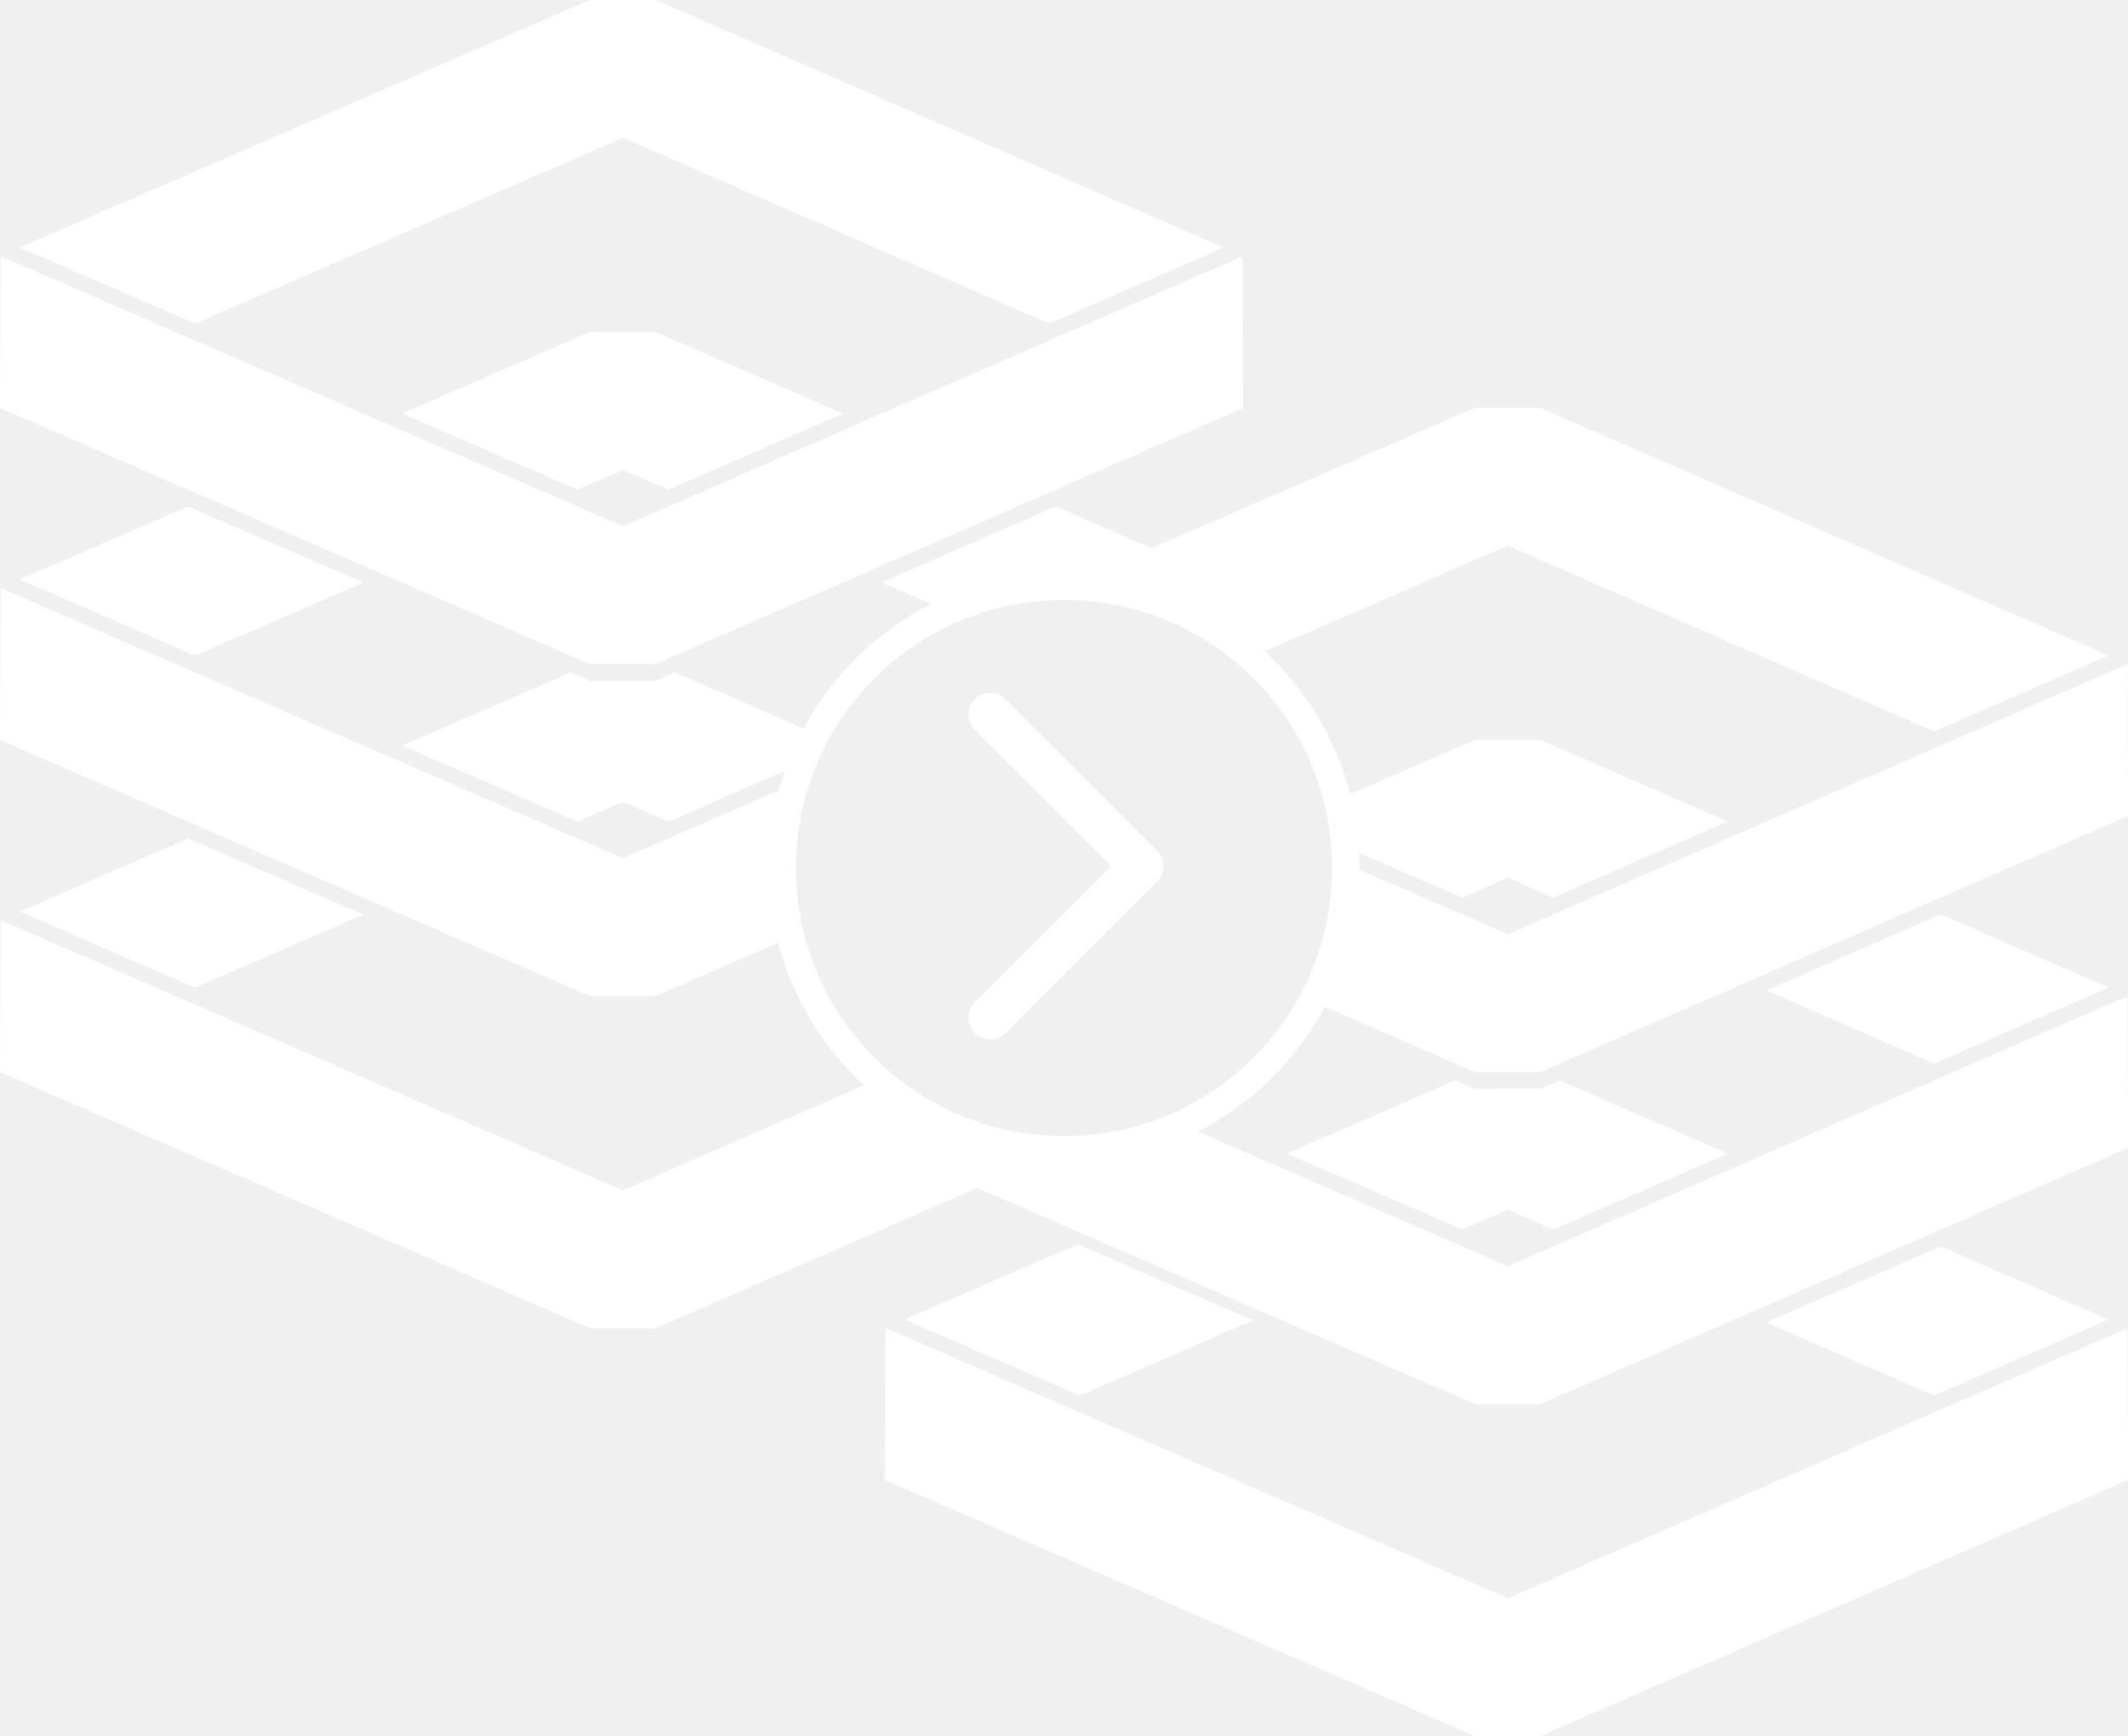
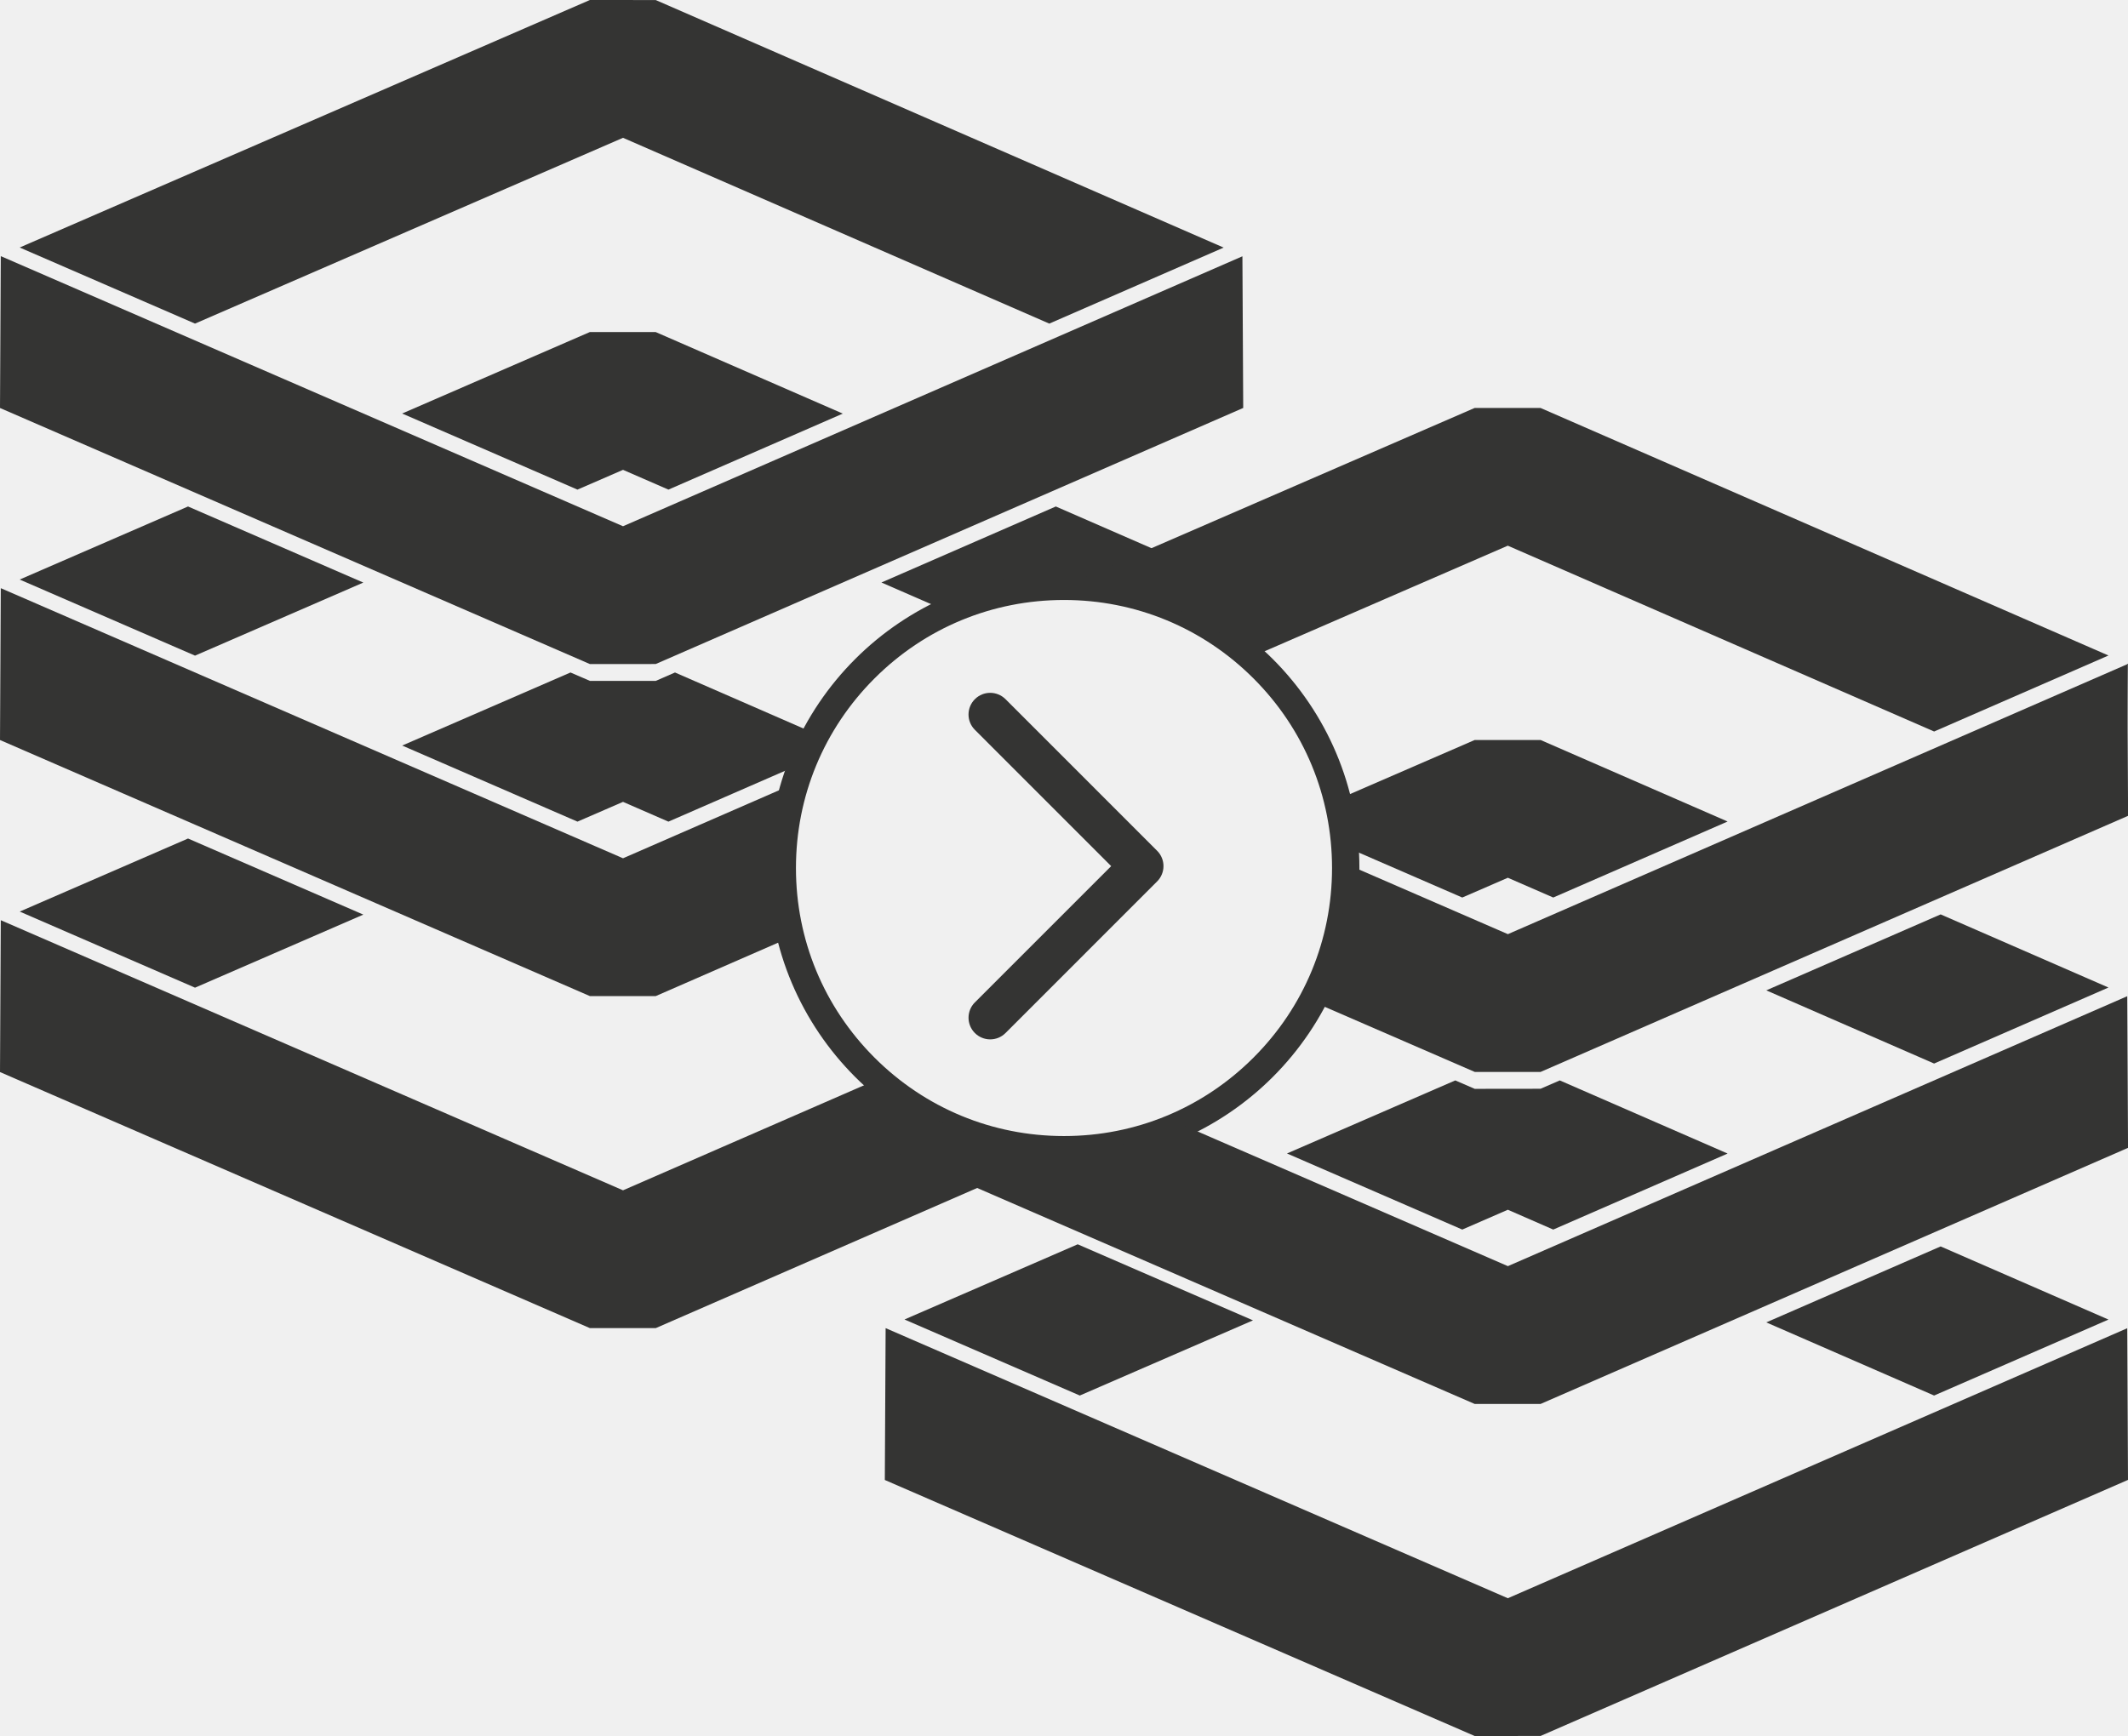
- <svg xmlns="http://www.w3.org/2000/svg" width="250" height="204" viewBox="0 0 250 204" fill="none">
-   <g clip-path="url(#clip0_963_124386)">
-     <path d="M67.84 57.534L73.194 55.21L78.528 57.534L99.013 48.602L77.037 39.021L69.301 39.016L47.246 48.592L67.84 57.534Z" fill="white" />
-     <path d="M22.911 38.027L73.193 16.195L123.271 38.027L143.756 29.095L77.036 0.005L69.3 0L2.312 29.085L22.911 38.027Z" fill="white" />
-     <path d="M103.555 68.448L111.281 71.816C115.466 69.909 120.107 68.834 124.996 68.834C132.965 68.834 140.285 71.663 146.011 76.364L146.05 69.112L124.04 59.516L103.555 68.448Z" fill="white" />
-     <path d="M22.911 77.043L42.683 68.458L22.089 59.516L2.312 68.101L22.911 77.043Z" fill="white" />
-     <path d="M67.839 96.555L73.193 94.231L78.527 96.555L93.366 90.085C92.38 93.221 91.846 96.559 91.846 100.022C91.846 100.354 91.85 100.686 91.86 101.018C92.019 95.683 93.44 90.659 95.837 86.24L79.3 79.027L77.041 80.013H69.305L67.022 79.027L47.25 87.613L67.844 96.555H67.839Z" fill="white" />
-     <path d="M91.841 102.002C91.841 98.544 92.376 95.205 93.361 92.064L73.193 100.857L0.094 69.117L0 86.961L69.3 117.052H77.037L92.856 110.146C92.197 107.54 91.841 104.811 91.841 101.997V102.002Z" fill="white" />
-     <path d="M145.956 30.121L73.193 61.842L0.094 30.102L0 47.946L69.3 78.036L77.037 78.031L146.055 47.941L145.96 30.121H145.956Z" fill="white" />
-     <path d="M103.074 126.853L73.193 139.877L0.094 108.137L0 125.981L69.3 156.071H77.037L124.965 135.171C116.575 135.161 108.913 132.015 103.074 126.853Z" fill="white" />
-     <path d="M22.912 116.062L42.684 107.477L22.09 98.535L2.318 107.12L22.912 116.062Z" fill="white" />
-     <path d="M125 70.504C133.409 70.504 141.319 73.779 147.268 79.728C153.216 85.678 156.49 93.585 156.49 102.002C156.49 110.418 153.216 118.325 147.268 124.275C141.319 130.224 133.414 133.499 125 133.499C116.585 133.499 108.68 130.224 102.732 124.275C96.783 118.325 93.509 110.418 93.509 102.002C93.509 93.585 96.783 85.678 102.732 79.728C108.68 73.779 116.585 70.504 125 70.504ZM125 67.289C105.832 67.289 90.295 82.83 90.295 102.002C90.295 121.174 105.832 136.714 125 136.714C144.167 136.714 159.704 121.174 159.704 102.002C159.704 82.83 144.167 67.289 125 67.289Z" fill="white" />
-     <path d="M249.907 156.085L177.144 187.81L104.045 156.07L103.951 173.915L173.251 204L180.988 203.995L250.001 173.905L249.912 156.085H249.907Z" fill="white" />
-     <path d="M126.61 146.223L106.264 155.056L126.858 163.993L147.204 155.16L126.61 146.223Z" fill="white" />
-     <path d="M207.506 155.4L227.223 163.995L247.708 155.068L227.991 146.473L207.506 155.4Z" fill="white" />
-     <path d="M158.16 100.021C158.16 99.862 158.15 99.704 158.15 99.545L171.79 105.47L177.144 103.147L182.478 105.47L202.963 96.538L180.987 86.957H173.251L157.164 93.937C157.734 96.211 158.07 98.574 158.145 101.007C158.155 100.68 158.16 100.353 158.16 100.021Z" fill="white" />
-     <path d="M249.912 117.07L177.149 148.791L138.809 132.145C134.604 134.082 129.929 135.167 125.006 135.167C117.037 135.167 109.716 132.338 103.991 127.637L103.951 134.895L173.251 164.985H180.988L250.006 134.89L249.912 117.07Z" fill="white" />
-     <path d="M227.222 85.963L247.707 77.031L180.983 47.941H173.246L125.1 68.837C133.495 68.862 141.162 72.028 146.996 77.215L177.139 64.126L227.217 85.958L227.222 85.963Z" fill="white" />
-     <path d="M250.001 78.032L249.922 77.992L249.961 85.963L250.001 78.032Z" fill="white" />
-     <path d="M247.707 94.891L249.906 95.852H249.911L249.921 93.93L247.707 94.891Z" fill="white" />
-     <path d="M180.989 127.942L173.252 127.952L170.969 126.961L151.197 135.546L171.791 144.488L177.145 142.16L182.479 144.488L202.964 135.556L183.247 126.961L180.989 127.942Z" fill="white" />
-     <path d="M207.506 116.38L227.223 124.98L247.708 116.048L227.991 107.453L207.506 116.38Z" fill="white" />
-     <path d="M249.911 78.056L177.149 109.776L158.154 101.528C158.154 101.686 158.164 101.845 158.164 102.003C158.164 107.681 156.728 113.026 154.207 117.697L173.256 125.966H180.992L250.01 95.87L249.916 78.051L249.911 78.056Z" fill="white" />
-     <path d="M114.52 117.807L130.542 101.781L114.52 85.755C113.529 84.754 113.539 83.144 114.54 82.154C115.53 81.173 117.125 81.173 118.121 82.154L135.941 99.978C136.937 100.974 136.937 102.584 135.941 103.58L118.121 121.404C117.12 122.395 115.511 122.385 114.52 121.384C113.539 120.393 113.539 118.798 114.52 117.802V117.807Z" fill="white" />
+ <svg xmlns="http://www.w3.org/2000/svg" width="500" height="408" viewBox="0 0 500 408" fill="none">
+   <g clip-path="url(#clip0_963_124102)">
+     <path d="M135.678 115.071L146.386 110.424L157.055 115.071L198.025 97.207L154.073 78.045L138.6 78.035L94.49 97.187L135.678 115.071Z" fill="#343433" />
+     <path d="M45.823 76.053L146.385 32.389L246.542 76.053L287.512 58.19L154.072 0.01L138.6 0L4.625 58.17L45.823 76.053Z" fill="#343433" />
+     <path d="M207.107 136.899L222.56 143.637C230.931 139.822 240.212 137.672 249.989 137.672C265.927 137.672 280.568 143.329 292.019 152.732L292.098 138.227L248.077 119.035L207.107 136.899Z" fill="#343433" />
+     <path d="M45.823 154.09L85.366 136.919L44.178 119.035L4.625 136.206L45.823 154.09Z" fill="#343433" />
+     <path d="M135.678 193.105L146.386 188.458L157.054 193.105L186.732 180.165C184.761 186.437 183.691 193.115 183.691 200.041C183.691 200.705 183.701 201.368 183.721 202.032C184.038 191.361 186.881 181.315 191.675 172.477L158.6 158.051L154.083 160.022H138.61L134.044 158.051L94.5 175.221L135.688 193.105H135.678Z" fill="#343433" />
+     <path d="M183.681 204.003C183.681 197.088 184.751 190.41 186.722 184.128L146.386 201.715L0.188 138.234L0 173.923L138.601 234.104H154.073L185.712 220.292C184.395 215.081 183.681 209.621 183.681 203.994V204.003Z" fill="#343433" />
+     <path d="M291.911 60.239L146.386 123.68L0.188 60.199L0 95.888L138.601 156.069L154.073 156.059L292.109 95.878L291.921 60.239H291.911Z" fill="#343433" />
+     <path d="M206.147 253.702L146.386 279.75L0.188 216.27L0 251.958L138.601 312.139H154.073L249.931 270.337C233.15 270.317 217.826 264.026 206.147 253.702Z" fill="#343433" />
+     <path d="M45.825 232.125L85.368 214.954L44.18 197.07L4.637 214.241L45.825 232.125Z" fill="#343433" />
+     <path d="M249.999 141.008C266.819 141.008 282.638 147.558 294.535 159.457C306.432 171.356 312.979 187.17 312.979 204.003C312.979 220.837 306.432 236.65 294.535 248.549C282.638 260.449 266.829 266.998 249.999 266.998C233.169 266.998 217.36 260.449 205.463 248.549C193.566 236.65 187.019 220.837 187.019 204.003C187.019 187.17 193.566 171.356 205.463 159.457C217.36 147.558 233.169 141.008 249.999 141.008ZM249.999 134.578C211.664 134.578 180.59 165.659 180.59 204.003C180.59 242.347 211.664 273.428 249.999 273.428C288.334 273.428 319.408 242.347 319.408 204.003C319.408 165.659 288.334 134.578 249.999 134.578Z" fill="#343433" />
+     <path d="M499.811 312.17L354.287 375.621L208.089 312.141L207.9 347.829L346.501 408L361.974 407.99L500 347.809L499.821 312.17H499.811Z" fill="#343433" />
+     <path d="M253.218 292.441L212.525 310.107L253.713 327.981L294.406 310.315L253.218 292.441Z" fill="#343433" />
+     <path d="M415.008 310.792L454.442 327.982L495.412 310.128L455.978 292.938L415.008 310.792Z" fill="#343433" />
+     <path d="M316.319 200.041C316.319 199.724 316.299 199.407 316.299 199.09L343.58 210.94L354.288 206.293L364.956 210.94L405.926 193.076L361.975 173.914H346.502L314.328 187.874C315.467 192.422 316.141 197.148 316.289 202.013C316.309 201.359 316.319 200.705 316.319 200.041Z" fill="#343433" />
+     <path d="M499.821 234.133L354.297 297.573L277.617 264.283C269.207 268.157 259.856 270.327 250.01 270.327C234.071 270.327 219.431 264.669 207.98 255.267L207.9 269.782L346.501 329.963H361.974L500.009 269.772L499.821 234.133Z" fill="#343433" />
+     <path d="M454.443 171.923L495.413 154.058L361.963 95.879H346.491L250.197 137.671C266.987 137.72 282.321 144.051 293.99 154.425L354.276 128.248L454.433 171.913L454.443 171.923Z" fill="#343433" />
+     <path d="M499.998 156.06L499.84 155.98L499.919 171.922L499.998 156.06Z" fill="#343433" />
+     <path d="M495.412 189.778L499.81 191.7H499.82L499.84 187.855L495.412 189.778Z" fill="#343433" />
+     <path d="M361.973 255.884L346.501 255.903L341.934 253.922L302.391 271.092L343.579 288.976L354.287 284.319L364.955 288.976L405.925 271.112L366.49 253.922L361.973 255.884Z" fill="#343433" />
+     <path d="M415.008 232.756L454.442 249.957L495.412 232.093L455.978 214.902L415.008 232.756Z" fill="#343433" />
+     <path d="M499.822 156.108L354.297 219.548L316.309 203.051C316.309 203.369 316.329 203.686 316.329 204.003C316.329 215.357 313.456 226.048 308.414 235.391L346.511 251.927H361.984L500.02 191.737L499.832 156.098L499.822 156.108Z" fill="#343433" />
+     <path d="M229.04 235.611L261.085 203.559L229.04 171.506C227.059 169.505 227.079 166.285 229.08 164.303C231.061 162.342 234.25 162.342 236.241 164.303L271.882 199.952C273.873 201.944 273.873 205.164 271.882 207.155L236.241 242.804C234.24 244.786 231.021 244.766 229.04 242.765C227.079 240.783 227.079 237.593 229.04 235.601V235.611Z" fill="#343433" />
  </g>
  <defs>
-     <clipPath id="clip0_963_124386">
-       <rect width="250" height="204" fill="white" />
+     <clipPath id="clip0_963_124102">
+       <rect width="500" height="408" fill="white" />
    </clipPath>
  </defs>
</svg>
